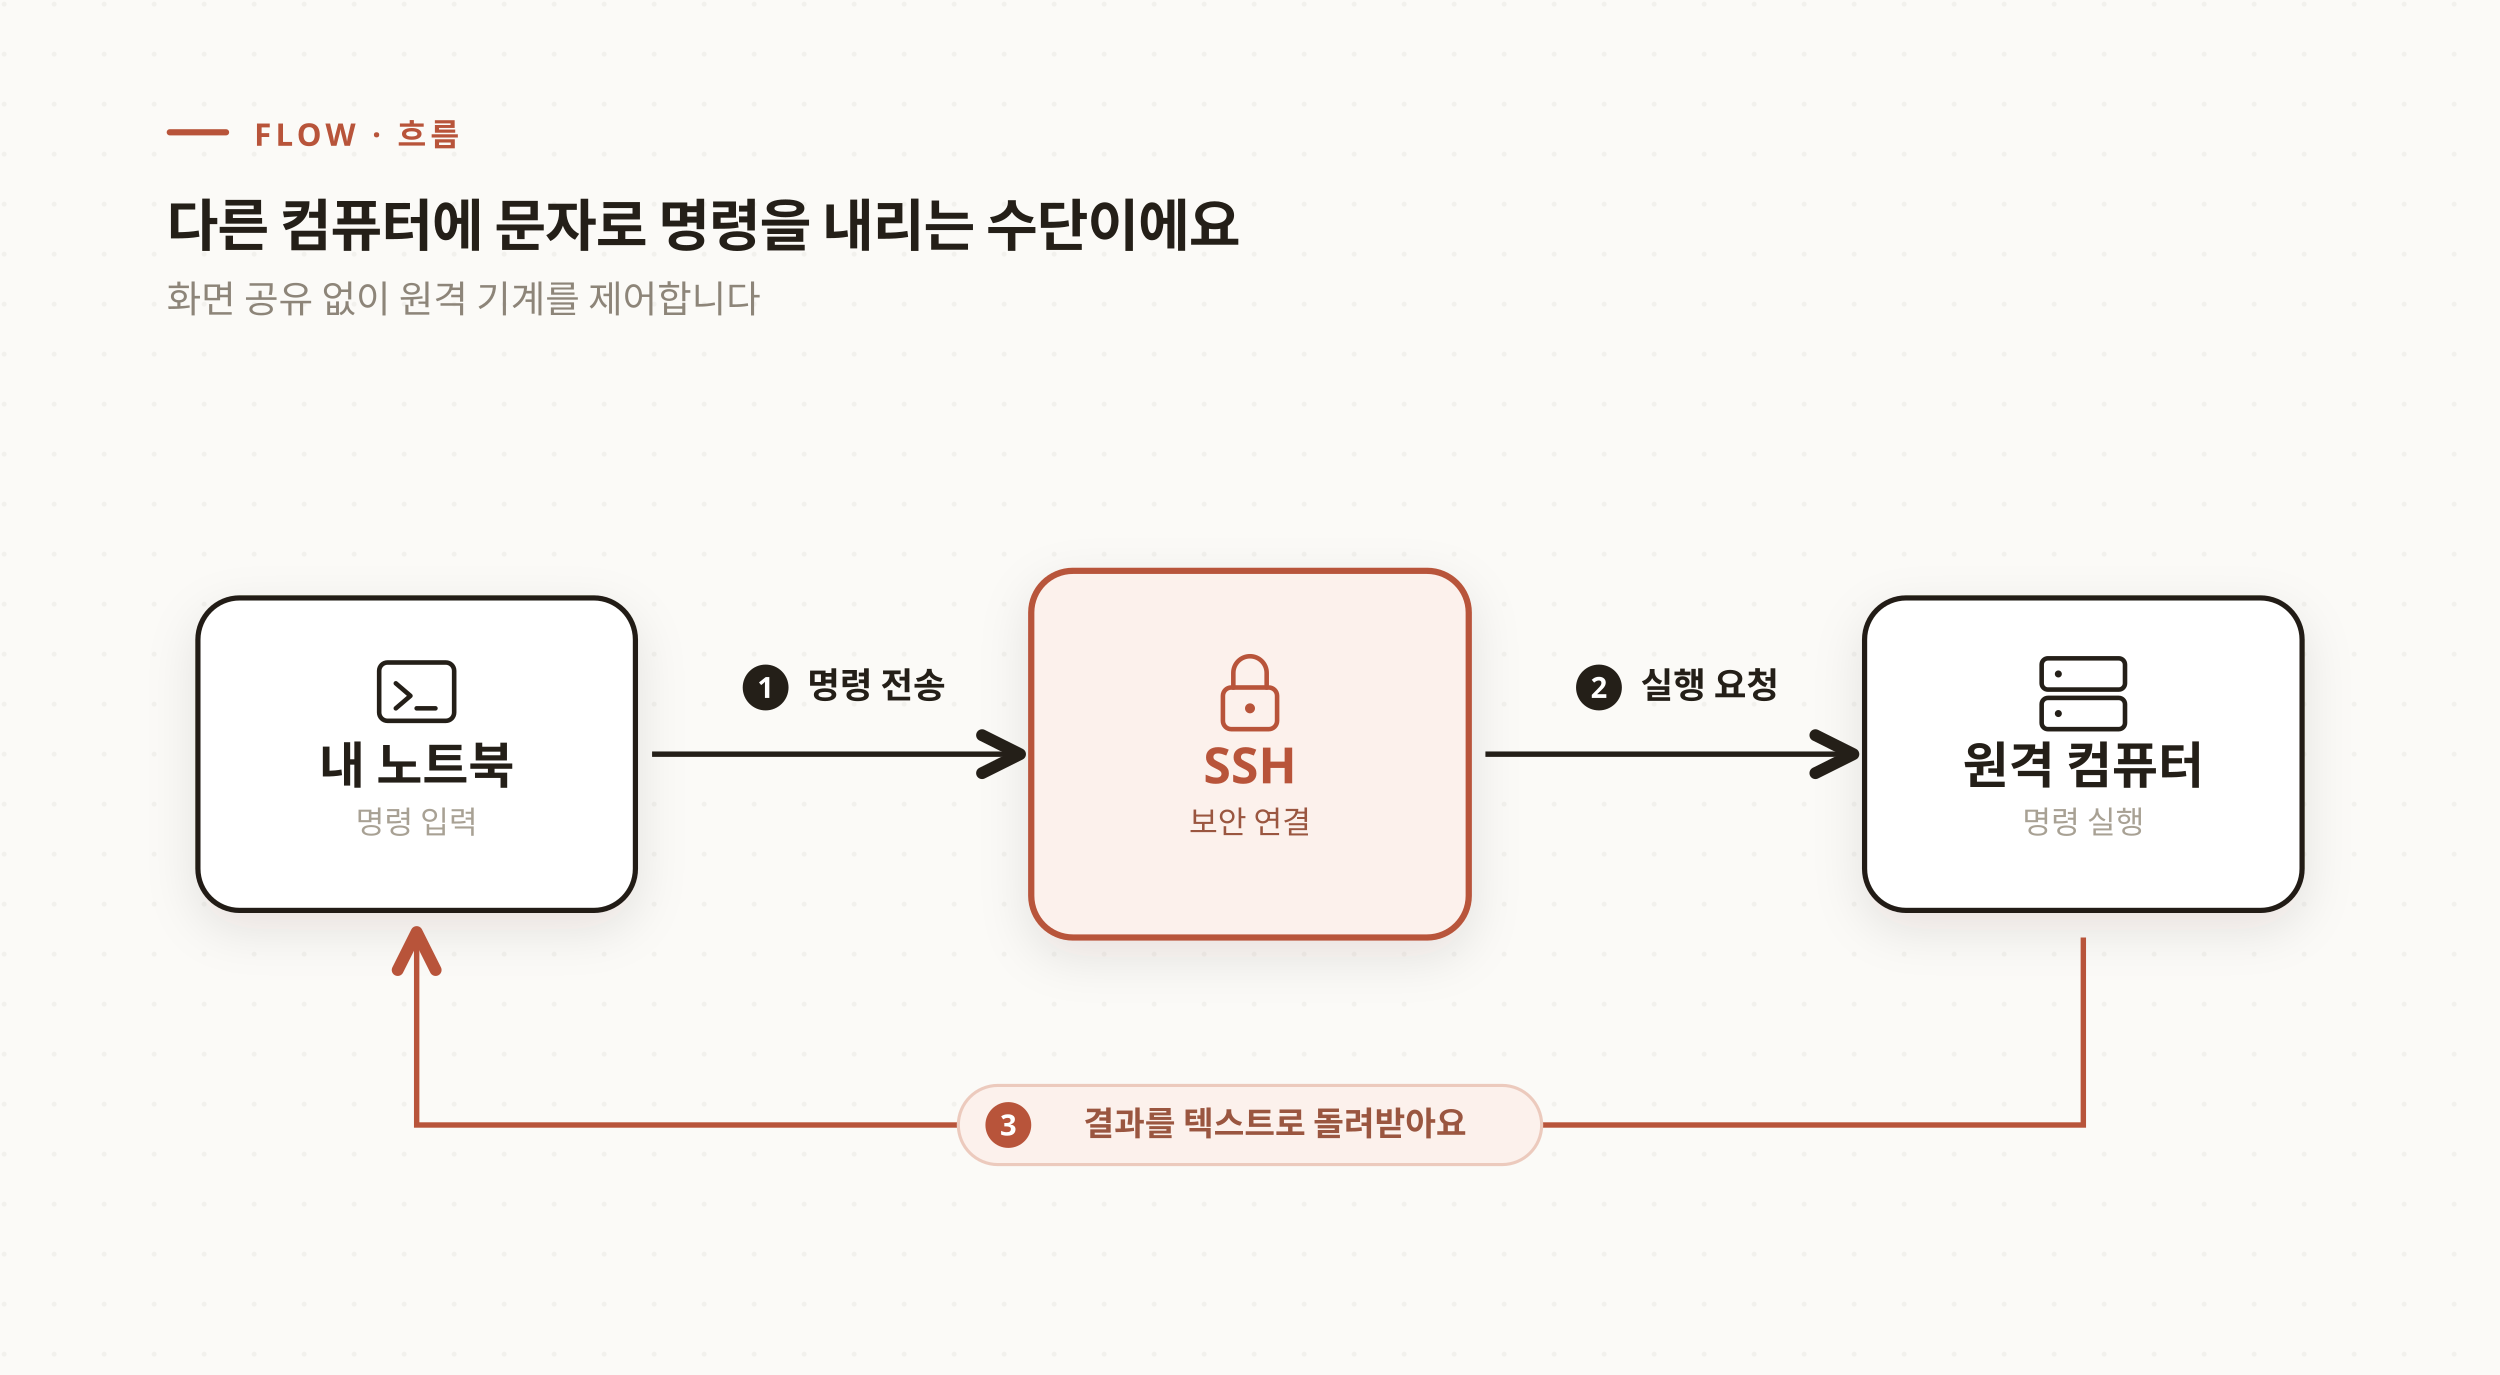
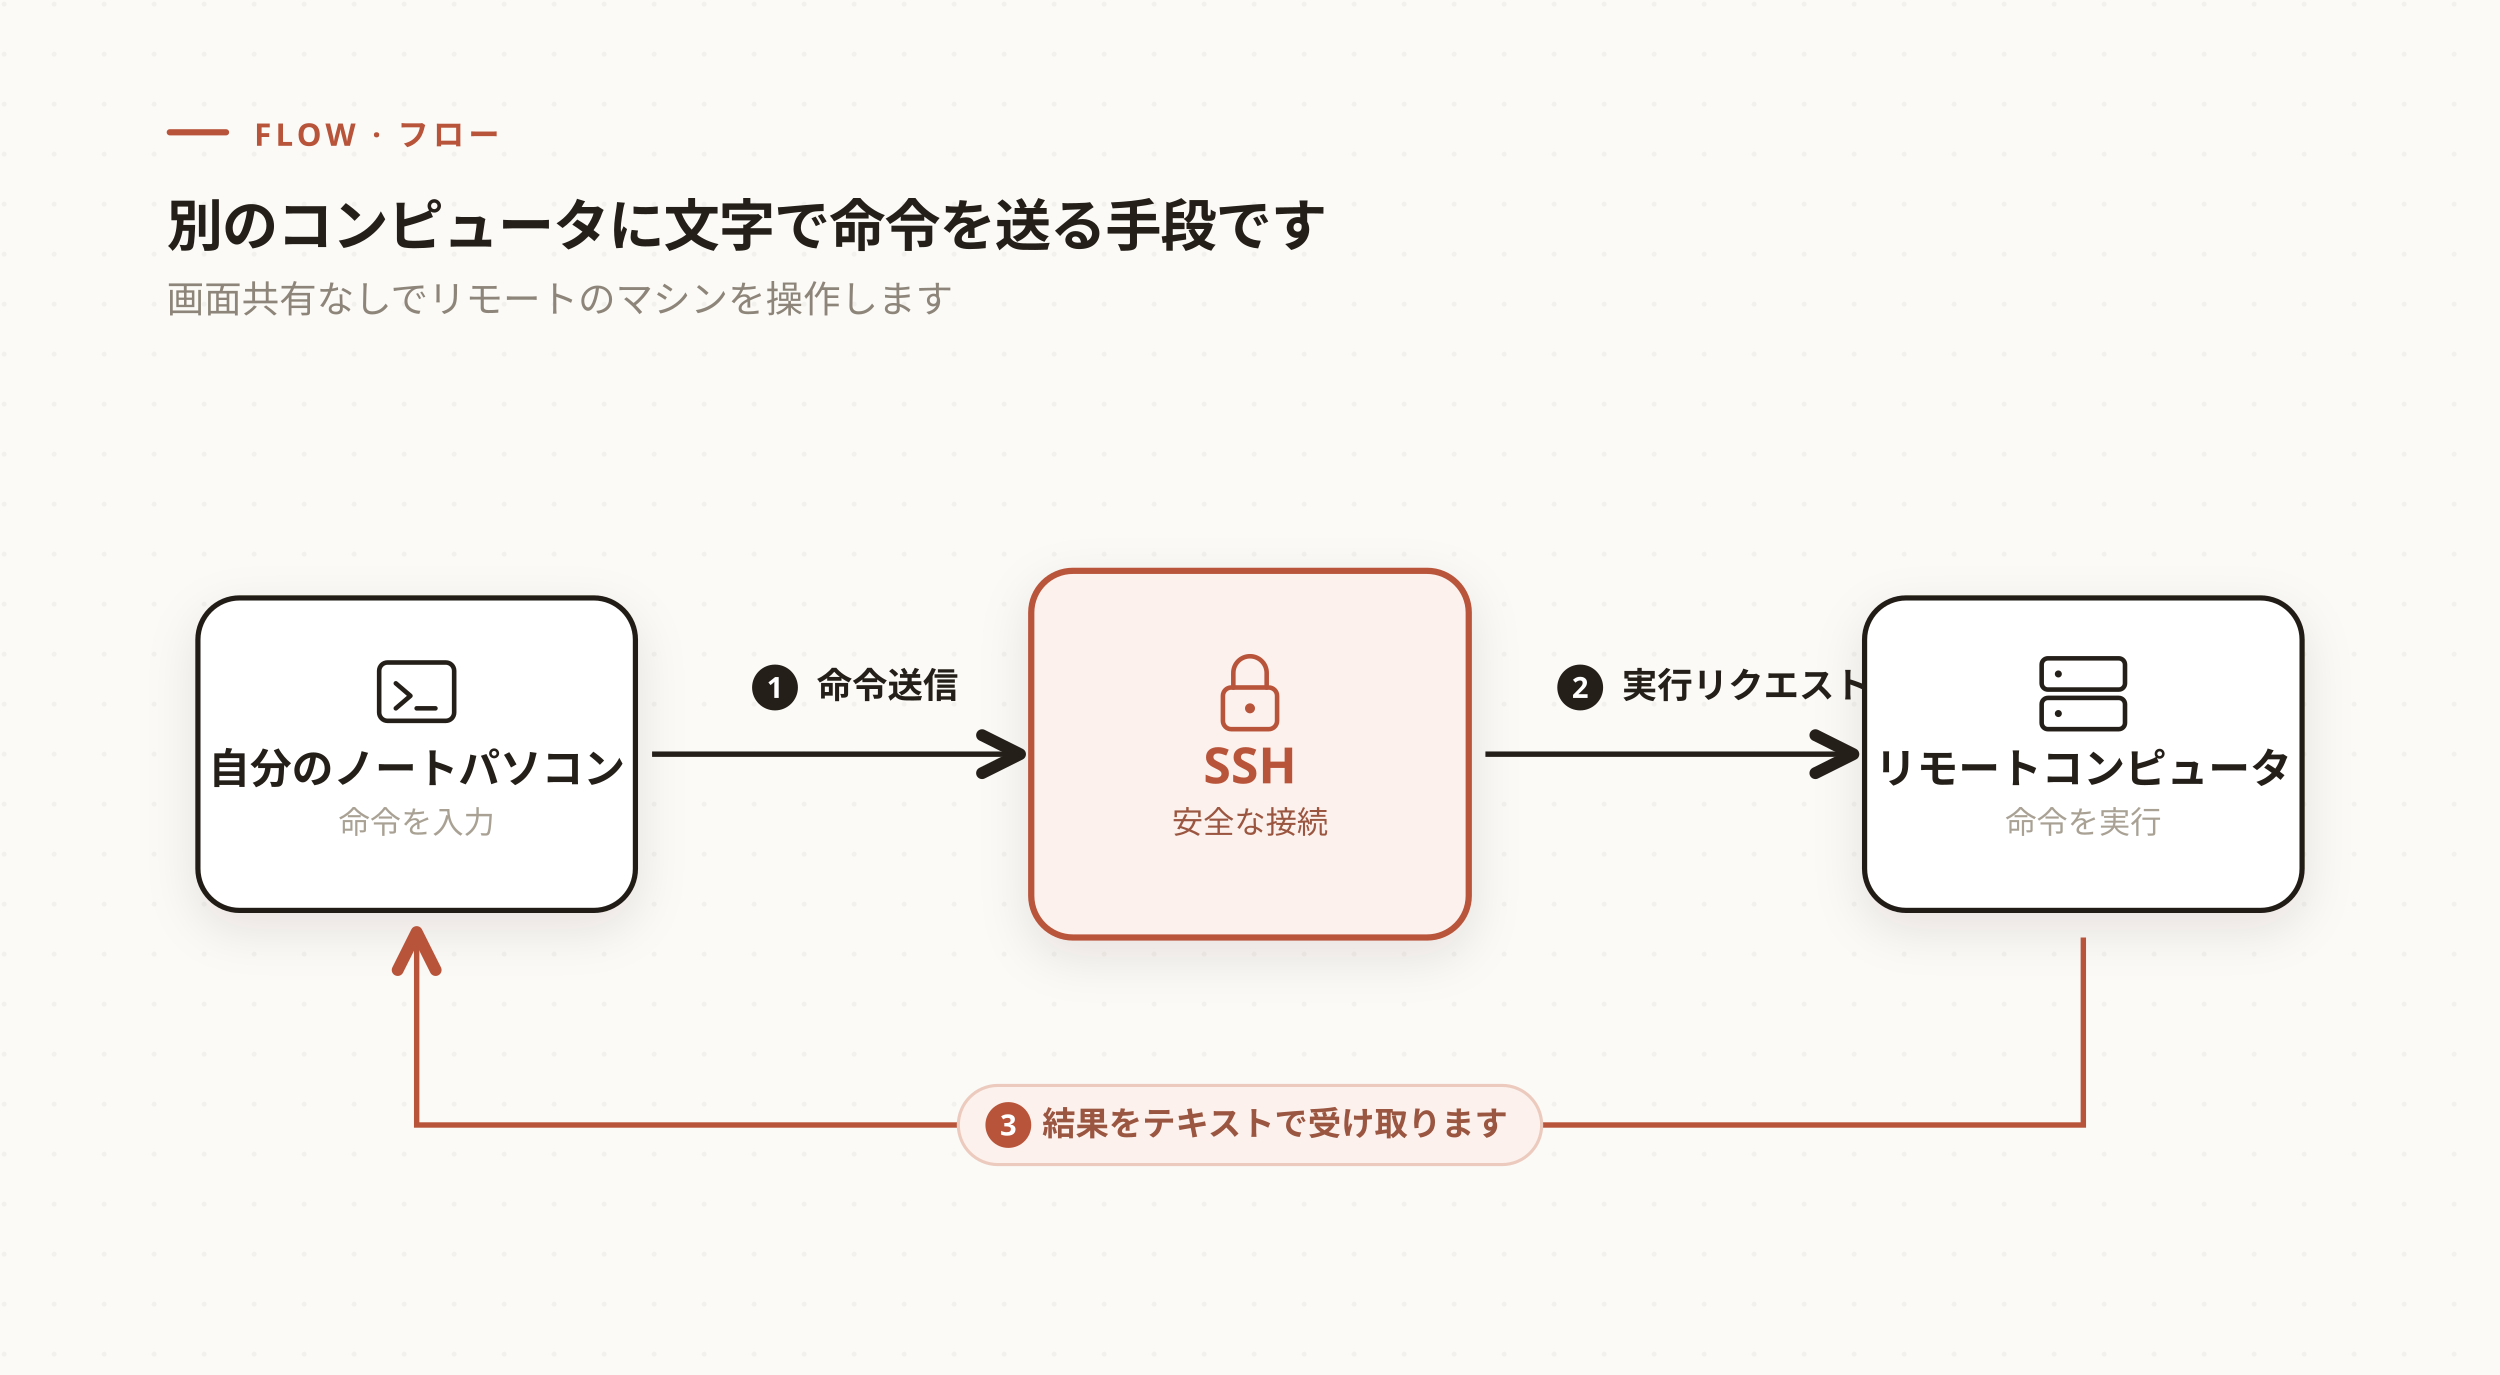
- <svg xmlns="http://www.w3.org/2000/svg" viewBox="0 0 1200 660" width="1200" height="660" role="img" font-family="AtoZ, Pretendard, sans-serif">
+ <svg xmlns="http://www.w3.org/2000/svg" viewBox="0 0 1200 660" width="1200" height="660" role="img" font-family="Noto Sans JP, sans-serif">
  <defs>
    <filter id="soft" x="-40%" y="-40%" width="180%" height="200%">
      <feDropShadow dx="0" dy="8" stdDeviation="12" flood-color="#2a2118" flood-opacity="0.10" />
    </filter>
    <marker id="ai" markerWidth="13" markerHeight="13" refX="8.5" refY="6" orient="auto">
      <path d="M2.5 2.5 L9.5 6 L2.5 9.5" fill="none" stroke="#241f18" stroke-width="2.2" stroke-linecap="round" stroke-linejoin="round" />
    </marker>
    <marker id="aa" markerWidth="13" markerHeight="13" refX="8.5" refY="6" orient="auto">
      <path d="M2.5 2.5 L9.5 6 L2.5 9.5" fill="none" stroke="#b8543a" stroke-width="2.2" stroke-linecap="round" stroke-linejoin="round" />
    </marker>
    <pattern id="dots" width="24" height="24" patternUnits="userSpaceOnUse">
      <circle cx="2" cy="2" r="1.2" fill="#241f18" fill-opacity="0.04" />
    </pattern>
  </defs>
  <rect width="1200" height="660" fill="#fbfaf7" />
  <rect width="1200" height="660" fill="url(#dots)" />
  <rect x="80" y="62" width="30" height="3" rx="1.5" fill="#b8543a" />
-   <text x="122" y="70" font-size="15" font-weight="700" letter-spacing="2" fill="#b8543a">FLOW · 흐름</text>
-   <text x="80" y="118" font-size="27" font-weight="800" fill="#241f18" letter-spacing="-0.5">다른 컴퓨터에 문자로 명령을 내리는 수단이에요</text>
-   <text x="80" y="150" font-size="18" font-weight="500" fill="#8d8579">화면 공유 없이 원격 기계를 제어합니다</text>
+   <text x="122" y="70" font-size="15" font-weight="700" letter-spacing="2" fill="#b8543a">FLOW · フロー</text>
+   <text x="80" y="118" font-size="27" font-weight="800" fill="#241f18" letter-spacing="-0.5">別のコンピュータに文字で命令を送る手段です</text>
+   <text x="80" y="150" font-size="18" font-weight="500" fill="#8d8579">画面共有なしでリモートのマシンを操作します</text>
  <g filter="url(#soft)">
    <rect x="95" y="287" width="210" height="150" rx="20" fill="#ffffff" stroke="#241f18" stroke-width="2.5" />
  </g>
  <g stroke="#241f18" stroke-width="2.2" fill="none" stroke-linecap="round" stroke-linejoin="round" transform="translate(200 332)">
    <rect x="-18" y="-14" width="36" height="28" rx="4" />
    <path d="M-10 -4 L-3 2 L-10 8" />
    <line x1="0" y1="8" x2="9" y2="8" />
  </g>
-   <text x="200" y="376" text-anchor="middle" font-size="24" font-weight="800" fill="#241f18">내 노트북</text>
-   <text x="200" y="400" text-anchor="middle" font-size="15" font-weight="500" fill="#a8a194">명령 입력</text>
+   <text x="200" y="376" text-anchor="middle" font-size="20" font-weight="800" fill="#241f18">自分のノートパソコン</text>
+   <text x="200" y="400" text-anchor="middle" font-size="15" font-weight="500" fill="#a8a194">命令を入力</text>
  <g filter="url(#soft)">
    <rect x="495" y="274" width="210" height="176" rx="20" fill="#fcf1ec" stroke="#b8543a" stroke-width="3" />
  </g>
  <g stroke="#b8543a" stroke-width="2.2" fill="none" stroke-linecap="round" stroke-linejoin="round" transform="translate(600 332)">
    <rect x="-13" y="-2" width="26" height="20" rx="4" />
    <path d="M-8 -2 V-9 a8 8 0 0 1 16 0 V-2" />
    <circle cx="0" cy="8" r="2.4" fill="#b8543a" stroke="none" />
  </g>
  <text x="600" y="376" text-anchor="middle" font-size="24" font-weight="800" fill="#b8543a">SSH</text>
-   <text x="600" y="400" text-anchor="middle" font-size="15" font-weight="500" fill="#9a5640">보안 연결</text>
+   <text x="600" y="400" text-anchor="middle" font-size="15" font-weight="500" fill="#9a5640">安全な接続</text>
  <g filter="url(#soft)">
    <rect x="895" y="287" width="210" height="150" rx="20" fill="#ffffff" stroke="#241f18" stroke-width="2.5" />
  </g>
  <g stroke="#241f18" stroke-width="2.2" fill="none" stroke-linecap="round" stroke-linejoin="round" transform="translate(1000 332)">
    <rect x="-20" y="-16" width="40" height="15" rx="3" />
    <rect x="-20" y="3" width="40" height="15" rx="3" />
    <circle cx="-12" cy="-8.5" r="1.7" fill="#241f18" stroke="none" />
    <circle cx="-12" cy="10.5" r="1.7" fill="#241f18" stroke="none" />
  </g>
-   <text x="1000" y="376" text-anchor="middle" font-size="24" font-weight="800" fill="#241f18">원격 컴퓨터</text>
-   <text x="1000" y="400" text-anchor="middle" font-size="15" font-weight="500" fill="#a8a194">명령 실행</text>
+   <text x="1000" y="376" text-anchor="middle" font-size="20" font-weight="800" fill="#241f18">リモートコンピュータ</text>
+   <text x="1000" y="400" text-anchor="middle" font-size="15" font-weight="500" fill="#a8a194">命令を実行</text>
  <line x1="313" y1="362" x2="487" y2="362" stroke="#241f18" stroke-width="2.6" marker-end="url(#ai)" />
-   <g transform="translate(367.5 330)">
+   <g transform="translate(372 330)">
    <circle r="11" fill="#241f18" />
    <text y="5" text-anchor="middle" font-size="14" font-weight="700" fill="#fff">1</text>
-     <text x="20" y="5" font-size="17" font-weight="600" fill="#241f18">명령 전송</text>
+     <text x="20" y="5" font-size="17" font-weight="600" fill="#241f18">命令送信</text>
  </g>
  <line x1="713" y1="362" x2="887" y2="362" stroke="#241f18" stroke-width="2.6" marker-end="url(#ai)" />
-   <g transform="translate(767.5 330)">
+   <g transform="translate(758.5 330)">
    <circle r="11" fill="#241f18" />
    <text y="5" text-anchor="middle" font-size="14" font-weight="700" fill="#fff">2</text>
-     <text x="20" y="5" font-size="17" font-weight="600" fill="#241f18">실행 요청</text>
+     <text x="20" y="5" font-size="17" font-weight="600" fill="#241f18">実行リクエスト</text>
  </g>
  <path d="M1000 450 V540 H200 V450" fill="none" stroke="#b8543a" stroke-width="2.6" marker-end="url(#aa)" />
  <g transform="translate(600 540)">
    <rect x="-140" y="-19" width="280" height="38" rx="19" fill="#fcf1ec" stroke="#eccabd" stroke-width="1.5" />
    <circle cx="-116" r="11" fill="#b8543a" />
    <text x="-116" y="5" text-anchor="middle" font-size="14" font-weight="700" fill="#fff">3</text>
-     <text x="12" y="5" text-anchor="middle" font-size="16" font-weight="600" fill="#9a5640">결과를 텍스트로 돌려받아요</text>
+     <text x="12" y="5" text-anchor="middle" font-size="16" font-weight="600" fill="#9a5640">結果をテキストで受け取ります</text>
  </g>
</svg>
